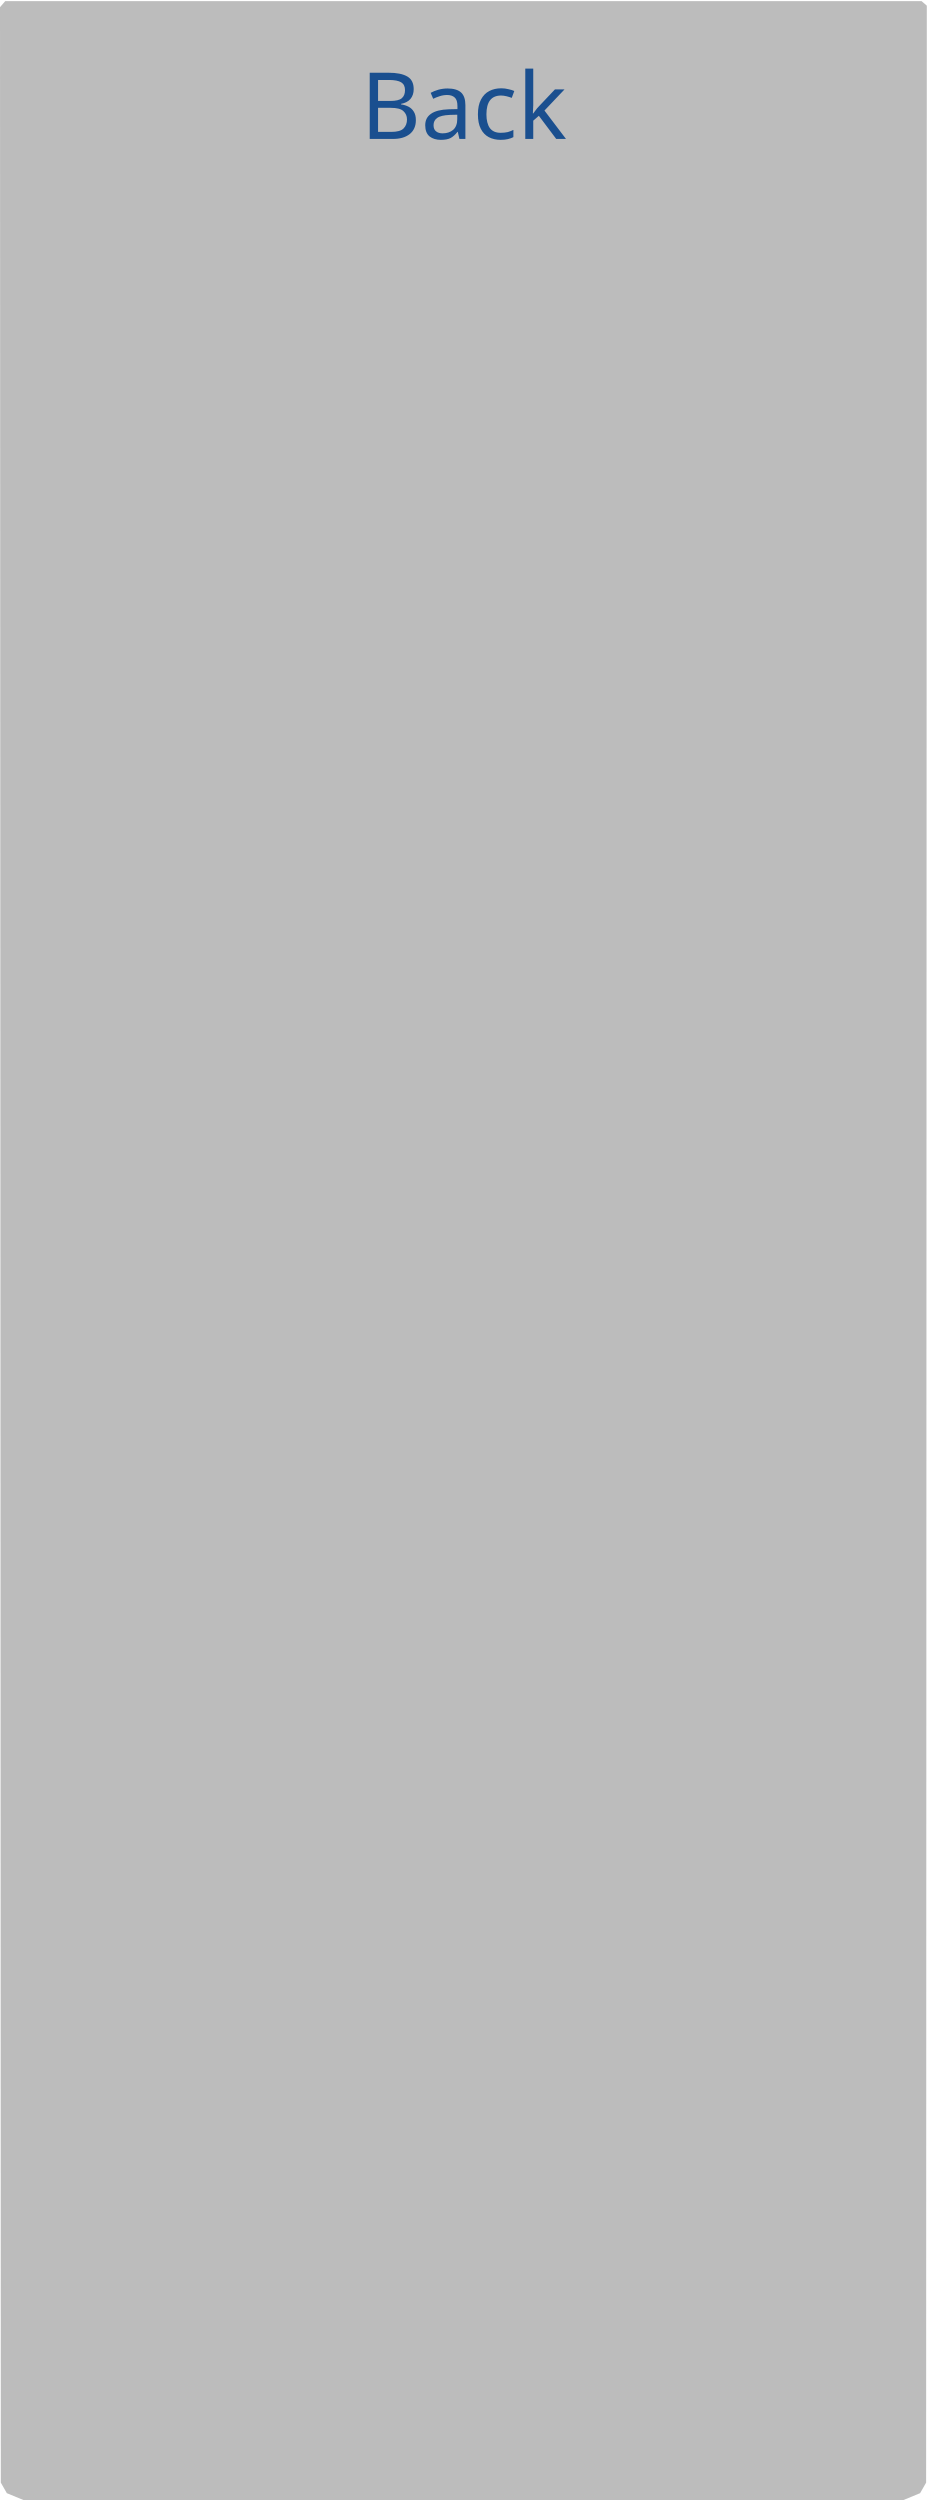
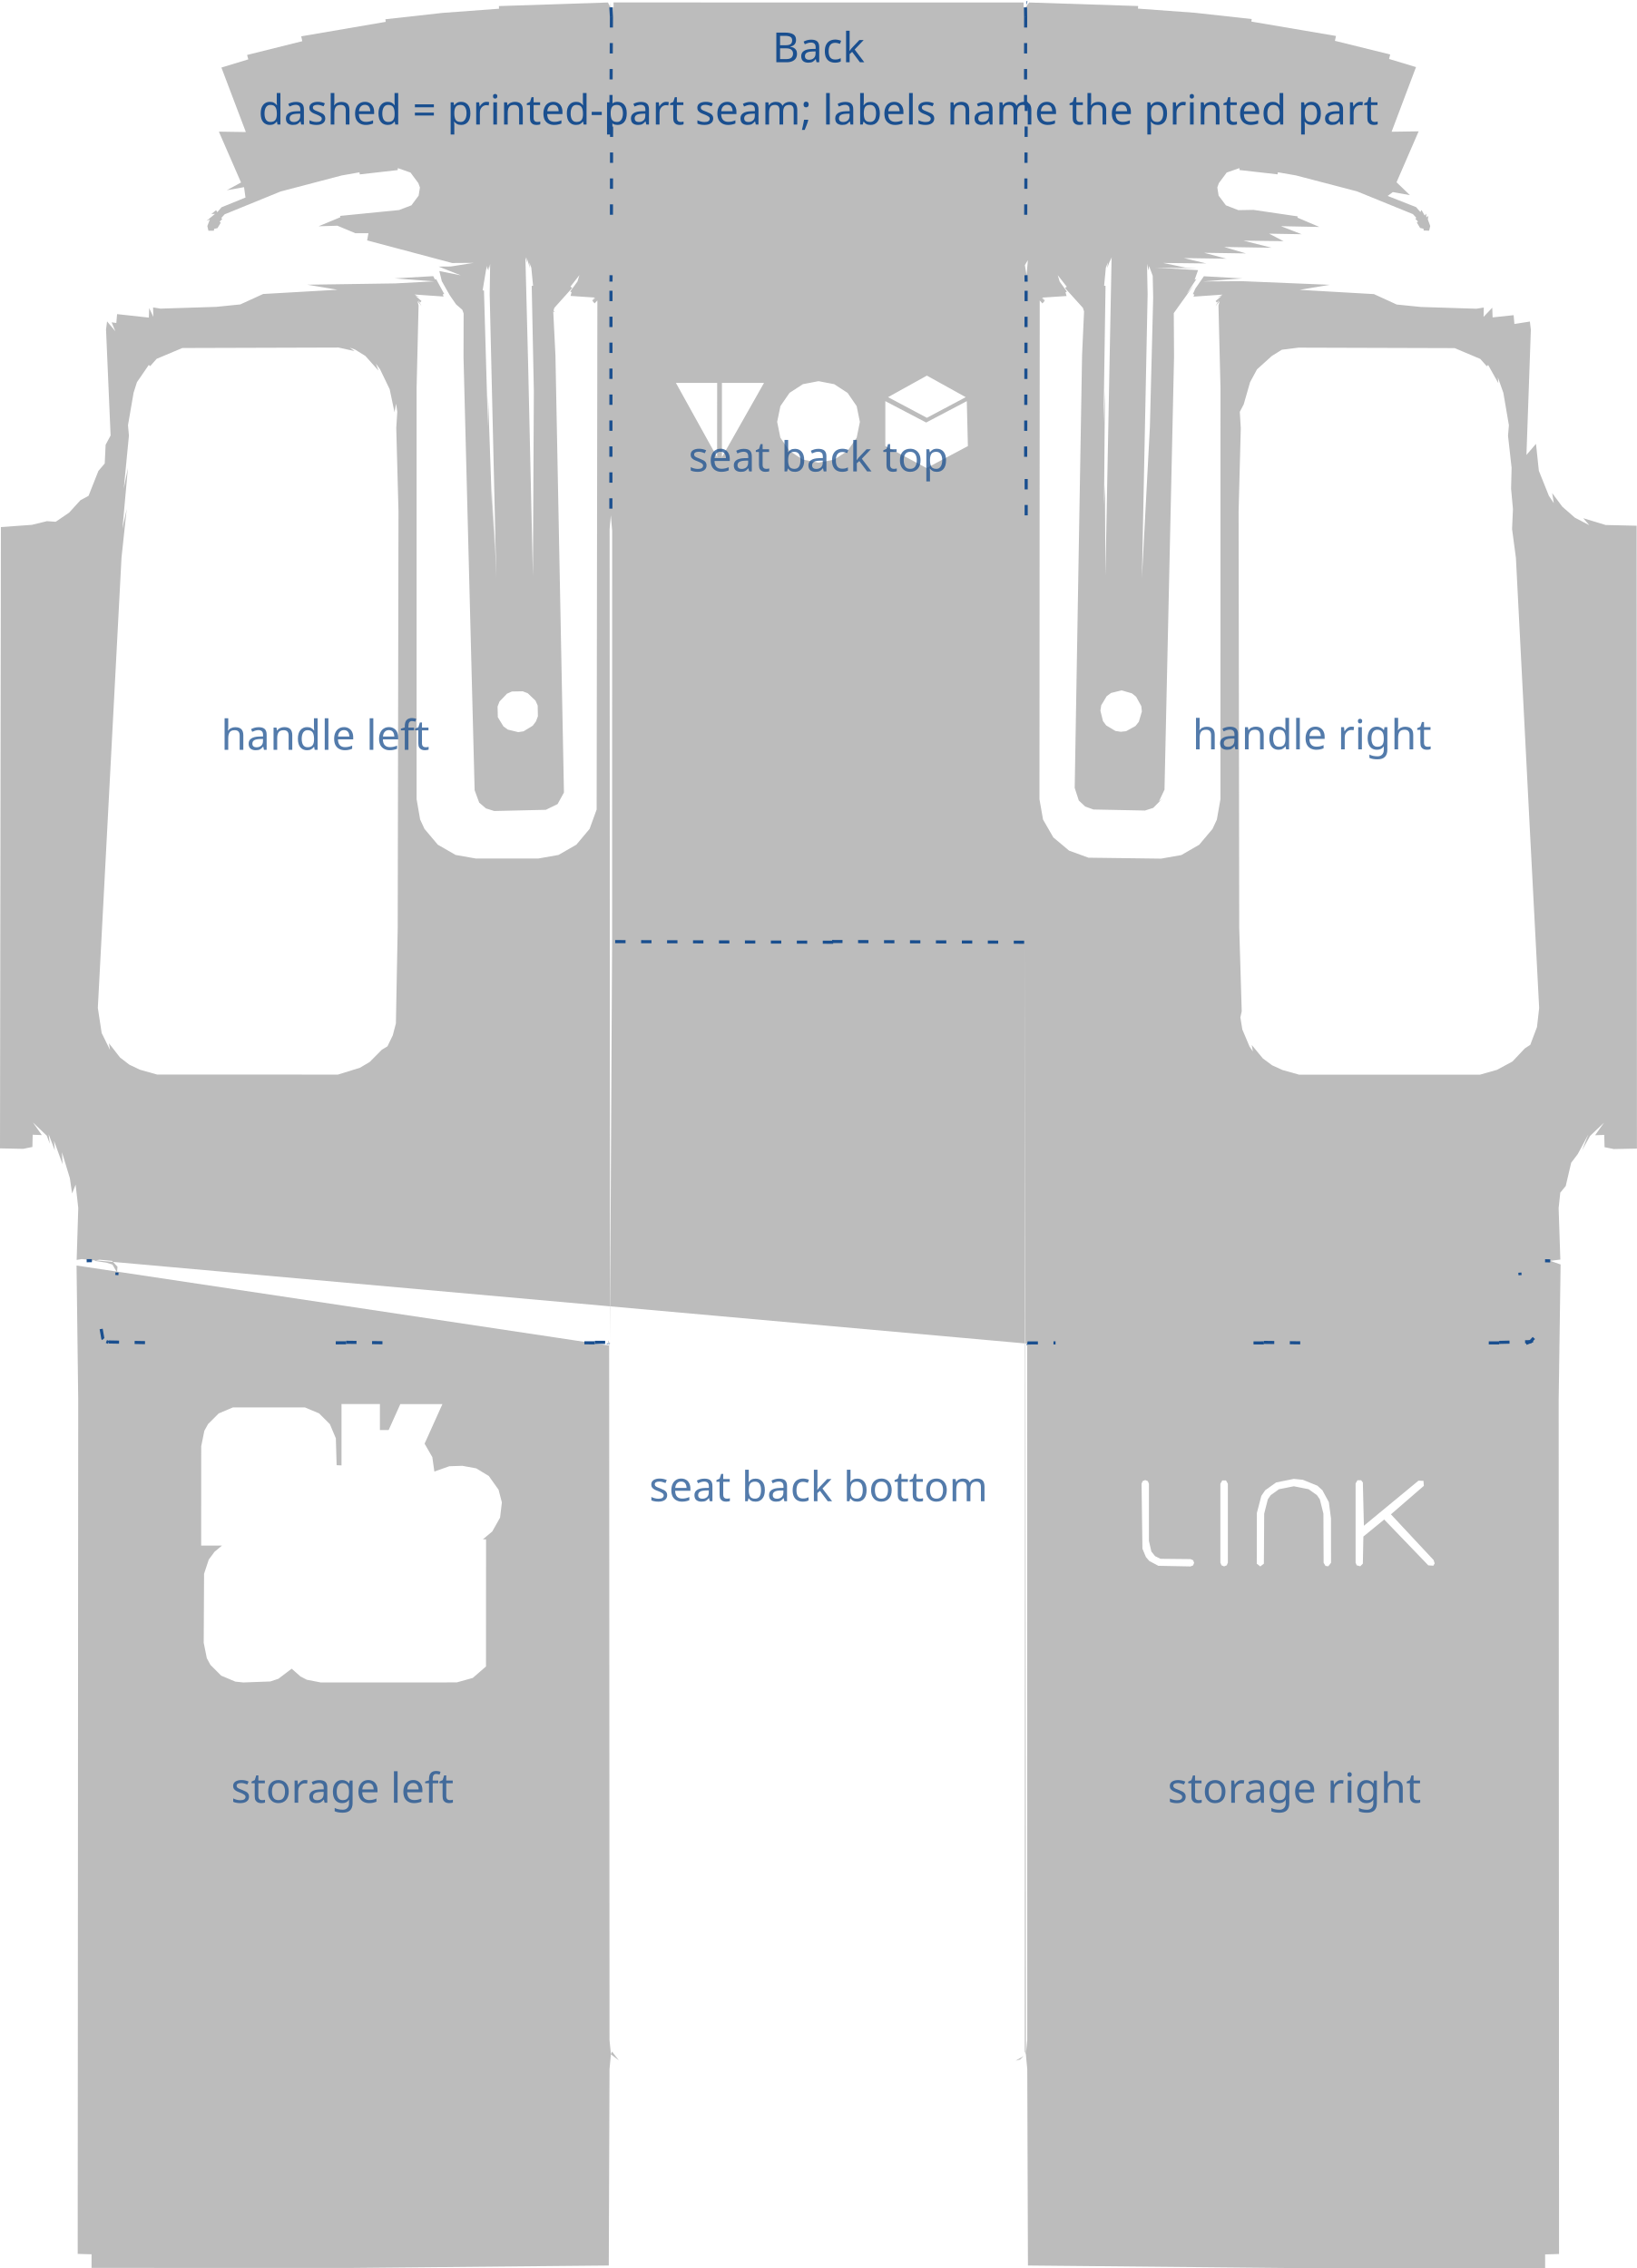
- <svg xmlns="http://www.w3.org/2000/svg" width="80.1mm" height="215.9mm" viewBox="0 0 80.1 215.9" version="1.1">
-   <path d="M79.98 214.4 L80.04 0.49 L79.59 0.1 L0.45 0.1 L0 0.62 L0.07 214.4 L0.59 215.31 L2.02 215.9 L78.03 215.9 L79.46 215.31 Z" fill="#bcbcbc" fill-rule="evenodd" />
-   <text x="40.05" y="12" text-anchor="middle" font-family="sans-serif" font-size="8" fill="#1a4f8f">Back</text>
+ <svg xmlns="http://www.w3.org/2000/svg" width="315.4mm" height="437.1mm" viewBox="0 0 315.4 437.1" version="1.1">
+   <path d="M197.91 258.95 L197.93 393.19 L197.66 395.91 L197.93 398.77 L198.06 436.62 L247.95 437.1 L297.71 437.1 L297.71 434.48 L300.39 434.4 L300.32 269.77 L300.69 243.69 L298.69 243 L300.64 242.75 L300.31 232.83 L300.63 229.85 L301.68 228.57 L302.73 224.09 L304 222.41 L306.04 218.63 L304.82 221.69 L306.39 218.9 L309.05 216.37 L307.34 218.79 L309.1 218.72 L309.16 221.09 L310.94 221.45 L315.4 221.36 L315.34 101.32 L309.37 101.18 L305.05 99.87 L306.22 101.22 L303.43 99.76 L301.02 97.65 L299.07 95.03 L299.38 96.97 L298.43 95.55 L296.5 90.73 L295.95 85.54 L294.11 87.68 L294.96 63.54 L294.77 61.97 L291.79 62.44 L291.64 60.74 L287.59 61.17 L287.52 59.31 L285.85 61.07 L285.89 59.27 L284.47 59.5 L273.77 59.16 L269.12 58.69 L264.72 56.68 L250.41 55.86 L256.22 54.89 L239.32 54.19 L231.77 54.24 L239.38 53.66 L231.96 53.24 L230.31 55.63 L229.84 56.68 L230.13 56.76 L229.95 57.17 L235.58 56.78 L234.53 57.34 L235.37 57.03 L234.22 58.03 L234.46 58.3 L234.86 57.86 L234.21 59.01 L234.99 58.04 L234.77 58.89 L235.16 74.75 L235.15 154.04 L234.46 157.96 L233.62 159.76 L231.06 162.8 L227.62 164.79 L223.71 165.48 L209.73 165.3 L205.99 163.94 L202.95 161.39 L200.97 157.95 L200.28 154.04 L200.33 57.9 L200.86 58.48 L201.3 57.94 L200.67 57.49 L201.42 57.87 L200.78 57.36 L205.5 57.05 L205.3 56.32 L205.57 56.21 L204.18 54.28 L203.8 53.03 L205.54 55.26 L205.2 55.51 L208.65 59.33 L208.87 60.02 L208.49 68.47 L207.07 151.85 L207.86 154.28 L209.1 155.44 L210.68 156.01 L220.61 156.21 L222.2 155.7 L223.98 153.89 L223.3 154.46 L224.37 152.19 L226.21 68.79 L226.16 60.34 L230.01 54.96 L228.64 56.63 L230.54 53.74 L230.17 53.94 L230.84 52.06 L222.61 51.58 L230.66 51.7 L228.39 51.57 L224.13 50.68 L232.42 50.77 L228.1 49.74 L236.3 49.86 L232.01 48.72 L240.07 48.84 L235.85 47.6 L245.02 47.75 L239.6 46.38 L247.31 46.48 L244.52 45.03 L250.79 45.14 L246.81 43.59 L254.21 43.74 L250 41.95 L250.02 41.7 L241.51 40.45 L238.6 40.5 L236.2 39.57 L234.8 37.7 L234.55 36.13 L234.84 35.3 L236.36 33.25 L238.81 32.4 L238.84 32.77 L246.15 33.6 L246.22 33.2 L249.67 33.8 L261.46 36.88 L272.24 41.27 L272.88 41.97 L272.71 42.19 L273.22 42.7 L272.99 42.88 L273.62 43.93 L274.27 44.08 L274.32 44.43 L275.36 44.46 L275.57 43.55 L275.11 42.29 L275.2 41.62 L274.83 41.9 L274.79 41.18 L274.5 41.54 L273.89 40.47 L273.67 40.86 L272.85 39.92 L267.37 37.76 L268.36 37.02 L271.66 37.61 L269.08 35.13 L273.34 25.31 L268.13 25.39 L272.83 12.93 L267.64 11.36 L267.86 10.5 L257.21 7.87 L257.41 6.93 L241.11 4.16 L241.17 3.67 L230.21 2.46 L219.26 1.66 L219.29 1.16 L198.29 0.48 L197.59 1.43 L197.22 1.42 L197.22 0.48 L118.22 0.47 L118.22 1.42 L117.7 1.42 L117.66 0.49 L117.6 1.43 L117.14 0.48 L96.13 1.17 L96.15 1.68 L85.22 2.49 L74.26 3.71 L74.32 4.21 L58.04 7 L58.24 7.94 L47.61 10.59 L47.84 11.44 L42.66 13.02 L47.37 25.45 L42.17 25.37 L46.44 35.17 L43.71 36.66 L47.02 36.07 L47.3 38.07 L42.68 39.95 L41.87 40.89 L41.64 40.51 L40.73 41.24 L41.43 41.22 L39.78 42.58 L40.43 42.31 L39.95 43.57 L40.16 44.47 L41.21 44.46 L41.26 44.11 L41.91 43.96 L42.54 42.91 L42.31 42.73 L42.81 42.22 L42.65 42 L43.29 41.3 L54.05 36.91 L65.82 33.82 L69.26 33.21 L69.32 33.61 L76.62 32.78 L76.66 32.4 L79.1 33.26 L80.61 35.3 L80.91 36.13 L80.66 37.7 L79.27 39.57 L76.89 40.48 L65.54 41.61 L65.57 41.87 L61.38 43.61 L65.01 43.5 L68.48 44.95 L70.99 44.95 L70.74 46.33 L87.13 50.69 L91.26 50.66 L86.86 51.36 L84.52 51.38 L88.77 53.06 L84.65 52.24 L85.13 54.2 L86.66 56.9 L87.88 58.67 L89.07 59.7 L89.33 60.4 L89.31 68.87 L91.45 152.29 L92.33 154.69 L93.63 155.8 L95.23 156.3 L105.17 156.07 L107.43 154.97 L108.66 152.74 L107.02 68.47 L106.6 60.02 L106.9 60.19 L106.65 59.84 L106.82 59.32 L110.25 55.49 L109.91 55.24 L111.64 53.02 L111.26 54.26 L109.86 56.19 L110.13 56.3 L109.93 57.03 L114.65 57.35 L114.01 57.86 L114.76 57.48 L114.12 57.93 L114.56 58.47 L115.1 57.9 L114.96 156.01 L113.6 159.75 L111.05 162.79 L107.61 164.77 L103.7 165.46 L91.7 165.46 L87.79 164.77 L84.35 162.79 L81.79 159.75 L80.95 157.94 L80.27 154.03 L80.27 74.73 L80.65 58.87 L80.44 58.02 L81.22 58.99 L80.56 57.85 L80.96 58.29 L81.21 58.02 L80.06 57.01 L80.9 57.32 L79.85 56.76 L85.48 57.15 L85.3 56.73 L85.59 56.66 L84.04 53.8 L83.81 53.86 L83.47 53.22 L76.04 53.65 L83.66 54.22 L76.15 54.62 L59.21 54.87 L65.02 55.84 L50.7 56.66 L46.3 58.67 L41.65 59.14 L30.93 59.48 L29.5 59.25 L29.54 61.05 L28.74 59.37 L28.68 61.21 L22.56 60.54 L22.41 62.25 L21.51 62.12 L22.22 63.84 L20.63 61.94 L20.43 63.52 L21.31 83.93 L20.35 85.72 L20.18 89.32 L18.96 90.76 L17.06 95.56 L15.5 96.4 L13.34 98.78 L10.73 100.56 L9.05 100.44 L6.14 101.15 L0.17 101.58 L0 221.32 L4.46 221.41 L6.24 221.05 L6.3 218.69 L8.06 218.76 L6.35 216.33 L9.01 218.87 L9.59 220.43 L9.37 218.6 L10.55 221.68 L10.41 219.86 L12.05 224.37 L11.94 222.06 L13.46 227.06 L13.89 230.01 L14.57 228.31 L15.08 232.8 L14.77 242.82 L15.74 242.66 Z M249.29 285.02 L251.02 285.19 L253.83 286.33 L254.8 287.21 L256.04 289.5 L256.45 292.65 L256.46 301.18 L255.93 301.86 L255.39 301.79 L255.03 301.18 L254.99 291.71 L254.3 288.96 L253.74 288.15 L252.14 287.01 L249.29 286.44 L246.43 287.01 L244.84 288.15 L244.28 288.96 L243.58 291.72 L243.52 301.36 L242.83 301.89 L242.15 301.36 L242.17 291.59 L243.03 288.29 L243.77 287.21 L245.89 285.7 Z M261.55 285.28 L262.26 285.28 L262.59 285.71 L262.79 294.05 L273.31 285.36 L274.27 285.4 L274.34 286.36 L268 291.85 L276.22 300.66 L276.43 301.3 L276.17 301.75 L275.2 301.68 L266.7 292.85 L262.69 296.13 L262.59 301.35 L262.09 301.86 L261.4 301.67 L261.19 301.17 L261.19 285.9 Z M220.12 298.47 L219.95 285.95 L220.16 285.45 L220.66 285.24 L221.16 285.45 L221.37 285.95 L221.37 296.97 L221.84 299.01 L222.56 299.91 L223.6 300.42 L229.38 300.48 L229.88 300.69 L230.08 301.19 L229.88 301.69 L229.38 301.89 L223.19 301.77 L221.44 300.84 L220.79 300.08 Z M235.5 285.32 L236.22 285.32 L236.58 285.95 L236.58 301.16 L236.37 301.67 L235.86 301.88 L235.35 301.67 L235.14 301.16 L235.14 285.95 Z M18.85 194.25 L23.41 107.49 L24.41 98.1 L23.59 101.91 L24.65 90.16 L23.85 94.16 L24.84 83.96 L24.66 81.95 L25.74 75.69 L26.38 73.67 L28.67 70.33 L28.93 70.57 L30.19 69.15 L35.13 67.07 L65.24 66.98 L68.33 67.67 L67.39 66.99 L68.43 67.38 L70.4 68.6 L72.92 71.42 L72.43 70.09 L73.23 71.17 L75.08 75.01 L76.01 79.44 L76.32 77.8 L76.55 79.35 L76.35 82.5 L76.78 98.55 L76.63 178.82 L76.28 197.24 L75.68 199.53 L74.65 201.66 L73.58 202.3 L71.23 204.67 L69.34 205.79 L65.11 207.1 L30.26 207.09 L26.96 206.16 L24.92 205.19 L23.12 203.8 L20.99 201.06 L21.2 202.36 L19.59 199.09 Z M117.53 258.4 L117.46 101.95 L117.7 99.31 L117.95 102.29 L117.94 181.07 Z M103.6 135.98 L103.64 138.05 L103.27 139.02 L102.65 139.86 L100.88 140.94 L99.85 141.1 L97.84 140.61 L97 139.99 L95.92 138.23 L95.87 136.16 L96.25 135.19 L97.68 133.69 L98.63 133.27 L100.71 133.23 L101.68 133.6 L103.18 135.03 Z M94.44 50.88 L94.35 56.74 L95.63 111.41 L95.17 99.7 L95.24 105.01 L94.8 94.1 L94.86 99.72 L94.03 76.22 L94.01 82.29 L93.25 55.98 L92.99 55.97 L93.65 52 L93.89 51.24 L93.9 52.06 L94.16 51.39 L94.14 52.2 Z M101.75 69.85 L101.23 49.58 L101.6 50.69 L101.48 49.62 L102.11 51.69 L101.97 50.58 L102.37 51.59 L102.71 55.07 L102.45 55.1 L102.86 75.37 L102.68 111 Z M294.75 159.56 L296.56 194.27 L296.14 197.94 L294.85 201.36 L293.78 202.07 L291.42 204.57 L288.45 206.18 L285.14 207.12 L250.29 207.11 L247.08 206.21 L245.09 205.3 L243.32 203.98 L241.18 201.39 L241.4 202.65 L240.75 201.68 L239.37 198.41 L238.99 196.08 L239.25 194.89 L238.77 178.84 L238.65 98.57 L239.07 82.52 L238.88 79.37 L239.63 77.94 L240.86 73.66 L242.19 71.19 L245.03 68.62 L246.99 67.4 L250.18 67 L280.28 67.09 L285.21 69.17 L286.47 70.58 L286.73 70.34 L288.69 73.84 L288.6 72.72 L289.66 75.7 L290.73 81.95 L290.56 83.98 L291.25 90.15 L291.15 94.18 L291.51 98.11 L291.34 101.95 L292.08 107.5 Z M212.02 136.96 L212.18 135.93 L213.24 134.16 L214.08 133.55 L216.09 133.05 L218.08 133.62 L218.9 134.27 L219.9 136.08 L220.01 137.12 L219.43 139.1 L218.78 139.92 L216.97 140.92 L215.94 141.03 L214.91 140.87 L213.14 139.81 L212.52 138.97 Z M221.12 56.71 L221 50.85 L221.28 52.13 L221.4 51.27 L222.1 53.16 L222.19 57.33 L221.56 82.22 L220.02 111.34 Z M214.17 50.02 L212.99 110.96 L212.9 93.41 L212.72 97.23 L212.9 75.35 L212.62 81.46 L213.01 55.09 L212.74 55.07 L213.07 51.59 L213.47 50.58 L213.33 51.68 L214.06 49.68 L213.76 50.6 L214.21 49.58 Z M157.71 73.46 L160.73 74.04 L163.31 75.72 L165.06 78.27 L165.68 81.32 L165.06 84.36 L163.3 86.9 L160.73 88.58 L157.71 89.17 L154.69 88.58 L152.12 86.9 L150.36 84.35 L149.74 81.3 L150.37 78.26 L152.12 75.72 L154.7 74.04 Z M138.17 88.12 L130.23 73.79 L138.18 73.79 Z M186.49 85.97 L178.53 90.21 L170.58 85.97 L170.58 77.31 L178.45 81.43 L186.28 77.31 Z M186.07 76.54 L178.59 80.52 L171.11 76.54 L178.59 72.39 Z M147.21 73.79 L139.1 88.12 L139.1 73.79 Z M14.75 243.9 L15.07 269.74 L14.97 434.38 L17.64 434.46 L17.64 437.08 L67.41 437.09 L117.3 436.62 L117.44 398.76 L117.71 395.91 L117.44 393.19 L117.37 259 L117.29 259.31 Z M65.8 270.6 L73.2 270.6 L73.2 275.61 L74.88 275.61 L77.13 270.61 L85.24 270.61 L81.81 278.23 L83.3 280.83 L83.69 283.6 L86.58 282.58 L89.09 282.5 L91.76 282.99 L94.18 284.46 L96.06 287.1 L96.7 289.55 L96.35 292.49 L94.85 295.15 L93.04 296.67 L93.65 296.67 L93.64 321.17 L91.09 323.38 L88.01 324.24 L61.8 324.25 L59.12 323.73 L57.9 323.1 L56.2 321.6 L53.64 323.54 L52.09 324.06 L46.88 324.25 L45.35 324.09 L42.62 322.94 L40.55 320.87 L39.85 319.58 L39.25 316.6 L39.32 303.3 L40.22 300.58 L41.33 299.07 L42.77 297.87 L38.76 297.87 L38.77 278.73 L39.37 275.76 L40.08 274.46 L42.14 272.4 L44.87 271.25 L58.76 271.25 L61.49 272.4 L63.56 274.47 L64.71 277.2 L64.86 282.38 L65.8 282.42 Z M197.66 395.91 L197.45 395.38 L197.53 181.63 Z M20.48 243.34 L16.72 242.78 L17.69 243.05 L19.16 242.78 L21.59 243 L22.64 244.14 L22.55 245.24 L21.67 243.71 Z M198.05 50.13 L197.79 53.04 L197.47 51.1 Z M117.92 395.38 L117.71 395.91 L119.23 397.08 Z M195.69 397.15 L196.57 396.91 L197.21 396.26 Z M117.37 258.7 L117.2 258.31 L117.2 258.8 Z M197.88 0.5 L198.14 0.03 L197.78 0.49 Z M117.48 258.75 L117.49 258.88 L117.57 258.81 Z M98.54 259.14 L95.88 259.14 L93.21 259.14 L90.55 259.14 Z M61.27 259.14 L58.6 259.14 L55.94 259.14 Z M238.17 259.15 L235.5 259.15 L232.84 259.15 Z M125.31 397.14 L128.13 397.14 L130.94 397.14 Z M264.78 259.15 L262.12 259.15 L259.45 259.15 Z M170.35 397.14 L173.17 397.14 L175.98 397.14 Z M117.92 370.12 L117.92 372.93 L117.92 375.74 Z M147.83 397.14 L150.65 397.14 L153.46 397.14 Z M117.93 347.67 L117.93 350.48 L117.93 353.29 Z M117.93 257.88 L117.93 260.68 L117.93 263.49 Z M117.93 280.33 L117.93 283.13 L117.93 285.94 Z M117.93 325.23 L117.93 328.03 L117.93 330.84 Z M117.93 302.78 L117.93 305.58 L117.93 308.39 Z" fill="#bcbcbc" fill-rule="evenodd" />
+   <polyline points="17.7,242.96 16.7,242.97" fill="none" stroke="#1a4f8f" stroke-width="0.6" stroke-dasharray="2 3" />
+   <polyline points="22.51,245.74 22.55,245.24" fill="none" stroke="#1a4f8f" stroke-width="0.6" stroke-dasharray="2 3" />
+   <polyline points="19.49,256.13 19.81,257.95 20.45,258.64 21.36,258.88" fill="none" stroke="#1a4f8f" stroke-width="0.6" stroke-dasharray="2 3" />
+   <polyline points="20.94,258.63 29.14,258.78" fill="none" stroke="#1a4f8f" stroke-width="0.6" stroke-dasharray="2 3" />
+   <polyline points="20.92,258.71 20.5,258.54" fill="none" stroke="#1a4f8f" stroke-width="0.6" stroke-dasharray="2 3" />
+   <polyline points="114.6,258.8 112.01,258.79" fill="none" stroke="#1a4f8f" stroke-width="0.6" stroke-dasharray="2 3" />
+   <polyline points="114.6,258.7 117.37,258.7 117.37,259" fill="none" stroke="#1a4f8f" stroke-width="0.6" stroke-dasharray="2 3" />
+   <polyline points="66.69,258.69 74.44,258.79" fill="none" stroke="#1a4f8f" stroke-width="0.6" stroke-dasharray="2 3" />
+   <polyline points="66.69,258.79 64.1,258.8" fill="none" stroke="#1a4f8f" stroke-width="0.6" stroke-dasharray="2 3" />
+   <polyline points="117.2,258.9 117.21,259" fill="none" stroke="#1a4f8f" stroke-width="0.6" stroke-dasharray="2 3" />
+   <polyline points="198.02,259 197.91,258.95" fill="none" stroke="#1a4f8f" stroke-width="0.6" stroke-dasharray="2 3" />
+   <polyline points="197.98,258.82 203.38,258.81" fill="none" stroke="#1a4f8f" stroke-width="0.6" stroke-dasharray="2 3" />
+   <polyline points="198.19,258.91 198.19,259.01" fill="none" stroke="#1a4f8f" stroke-width="0.6" stroke-dasharray="2 3" />
+   <polyline points="288.85,258.71 294.89,258.57 295.8,257.56 295.9,256.16" fill="none" stroke="#1a4f8f" stroke-width="0.6" stroke-dasharray="2 3" />
+   <polyline points="243.52,258.71 251.29,258.81" fill="none" stroke="#1a4f8f" stroke-width="0.6" stroke-dasharray="2 3" />
+   <polyline points="243.52,258.81 240.95,258.82" fill="none" stroke="#1a4f8f" stroke-width="0.6" stroke-dasharray="2 3" />
+   <polyline points="288.85,258.81 286.25,258.81" fill="none" stroke="#1a4f8f" stroke-width="0.6" stroke-dasharray="2 3" />
+   <polyline points="295.33,258.39 294.03,258.91" fill="none" stroke="#1a4f8f" stroke-width="0.6" stroke-dasharray="2 3" />
+   <polyline points="292.84,245.27 292.88,245.76" fill="none" stroke="#1a4f8f" stroke-width="0.6" stroke-dasharray="2 3" />
+   <polyline points="298.69,243 297.7,242.98" fill="none" stroke="#1a4f8f" stroke-width="0.6" stroke-dasharray="2 3" />
+   <polyline points="117.81,3.3 117.69,25.07" fill="none" stroke="#1a4f8f" stroke-width="0.6" stroke-dasharray="2 3" />
+   <polyline points="117.81,41.39 117.84,22.35" fill="none" stroke="#1a4f8f" stroke-width="0.6" stroke-dasharray="2 3" />
+   <polyline points="117.7,1.42 117.81,3.3 117.84,1.43" fill="none" stroke="#1a4f8f" stroke-width="0.6" stroke-dasharray="2 3" />
+   <polyline points="117.72,54.27 117.74,53.04" fill="none" stroke="#1a4f8f" stroke-width="0.6" stroke-dasharray="2 3" />
+   <polyline points="117.72,56.03 117.7,99.31" fill="none" stroke="#1a4f8f" stroke-width="0.6" stroke-dasharray="2 3" />
+   <polyline points="197.62,3.3 197.59,22.35" fill="none" stroke="#1a4f8f" stroke-width="0.6" stroke-dasharray="2 3" />
+   <polyline points="197.63,41.39 197.74,19.63" fill="none" stroke="#1a4f8f" stroke-width="0.6" stroke-dasharray="2 3" />
+   <polyline points="197.59,1.43 197.62,3.3 197.74,1.43" fill="none" stroke="#1a4f8f" stroke-width="0.6" stroke-dasharray="2 3" />
+   <polyline points="197.78,0.49 197.88,0.5" fill="none" stroke="#1a4f8f" stroke-width="0.6" stroke-dasharray="2 3" />
+   <polyline points="197.69,53.04 197.71,54.28" fill="none" stroke="#1a4f8f" stroke-width="0.6" stroke-dasharray="2 3" />
+   <polyline points="197.71,56.04 197.61,90.91" fill="none" stroke="#1a4f8f" stroke-width="0.6" stroke-dasharray="2 3" />
+   <polyline points="197.72,99.32 197.72,90.91" fill="none" stroke="#1a4f8f" stroke-width="0.6" stroke-dasharray="2 3" />
+   <polyline points="197.33,181.59 157.7,181.44" fill="none" stroke="#1a4f8f" stroke-width="0.6" stroke-dasharray="2 3" />
+   <polyline points="160.53,181.59 118.08,181.47 117.97,181.7" fill="none" stroke="#1a4f8f" stroke-width="0.6" stroke-dasharray="2 3" />
+   <text x="65.97" y="347.43" text-anchor="middle" font-family="sans-serif" font-size="8" fill="#1a4f8f" opacity="0.75">storage left</text>
+   <text x="249.4" y="347.44" text-anchor="middle" font-family="sans-serif" font-size="8" fill="#1a4f8f" opacity="0.75">storage right</text>
+   <text x="62.67" y="144.51" text-anchor="middle" font-family="sans-serif" font-size="8" fill="#1a4f8f" opacity="0.75">handle left</text>
+   <text x="252.79" y="144.42" text-anchor="middle" font-family="sans-serif" font-size="8" fill="#1a4f8f" opacity="0.75">handle right</text>
+   <text x="157.71" y="289.33" text-anchor="middle" font-family="sans-serif" font-size="8" fill="#1a4f8f" opacity="0.75">seat back bottom</text>
+   <text x="157.69" y="90.86" text-anchor="middle" font-family="sans-serif" font-size="8" fill="#1a4f8f" opacity="0.75">seat back top</text>
+   <text x="157.7" y="12" text-anchor="middle" font-family="sans-serif" font-size="8" fill="#1a4f8f">Back</text>
+   <text x="157.7" y="24" text-anchor="middle" font-family="sans-serif" font-size="8" fill="#1a4f8f">dashed = printed-part seam; labels name the printed part</text>
</svg>
